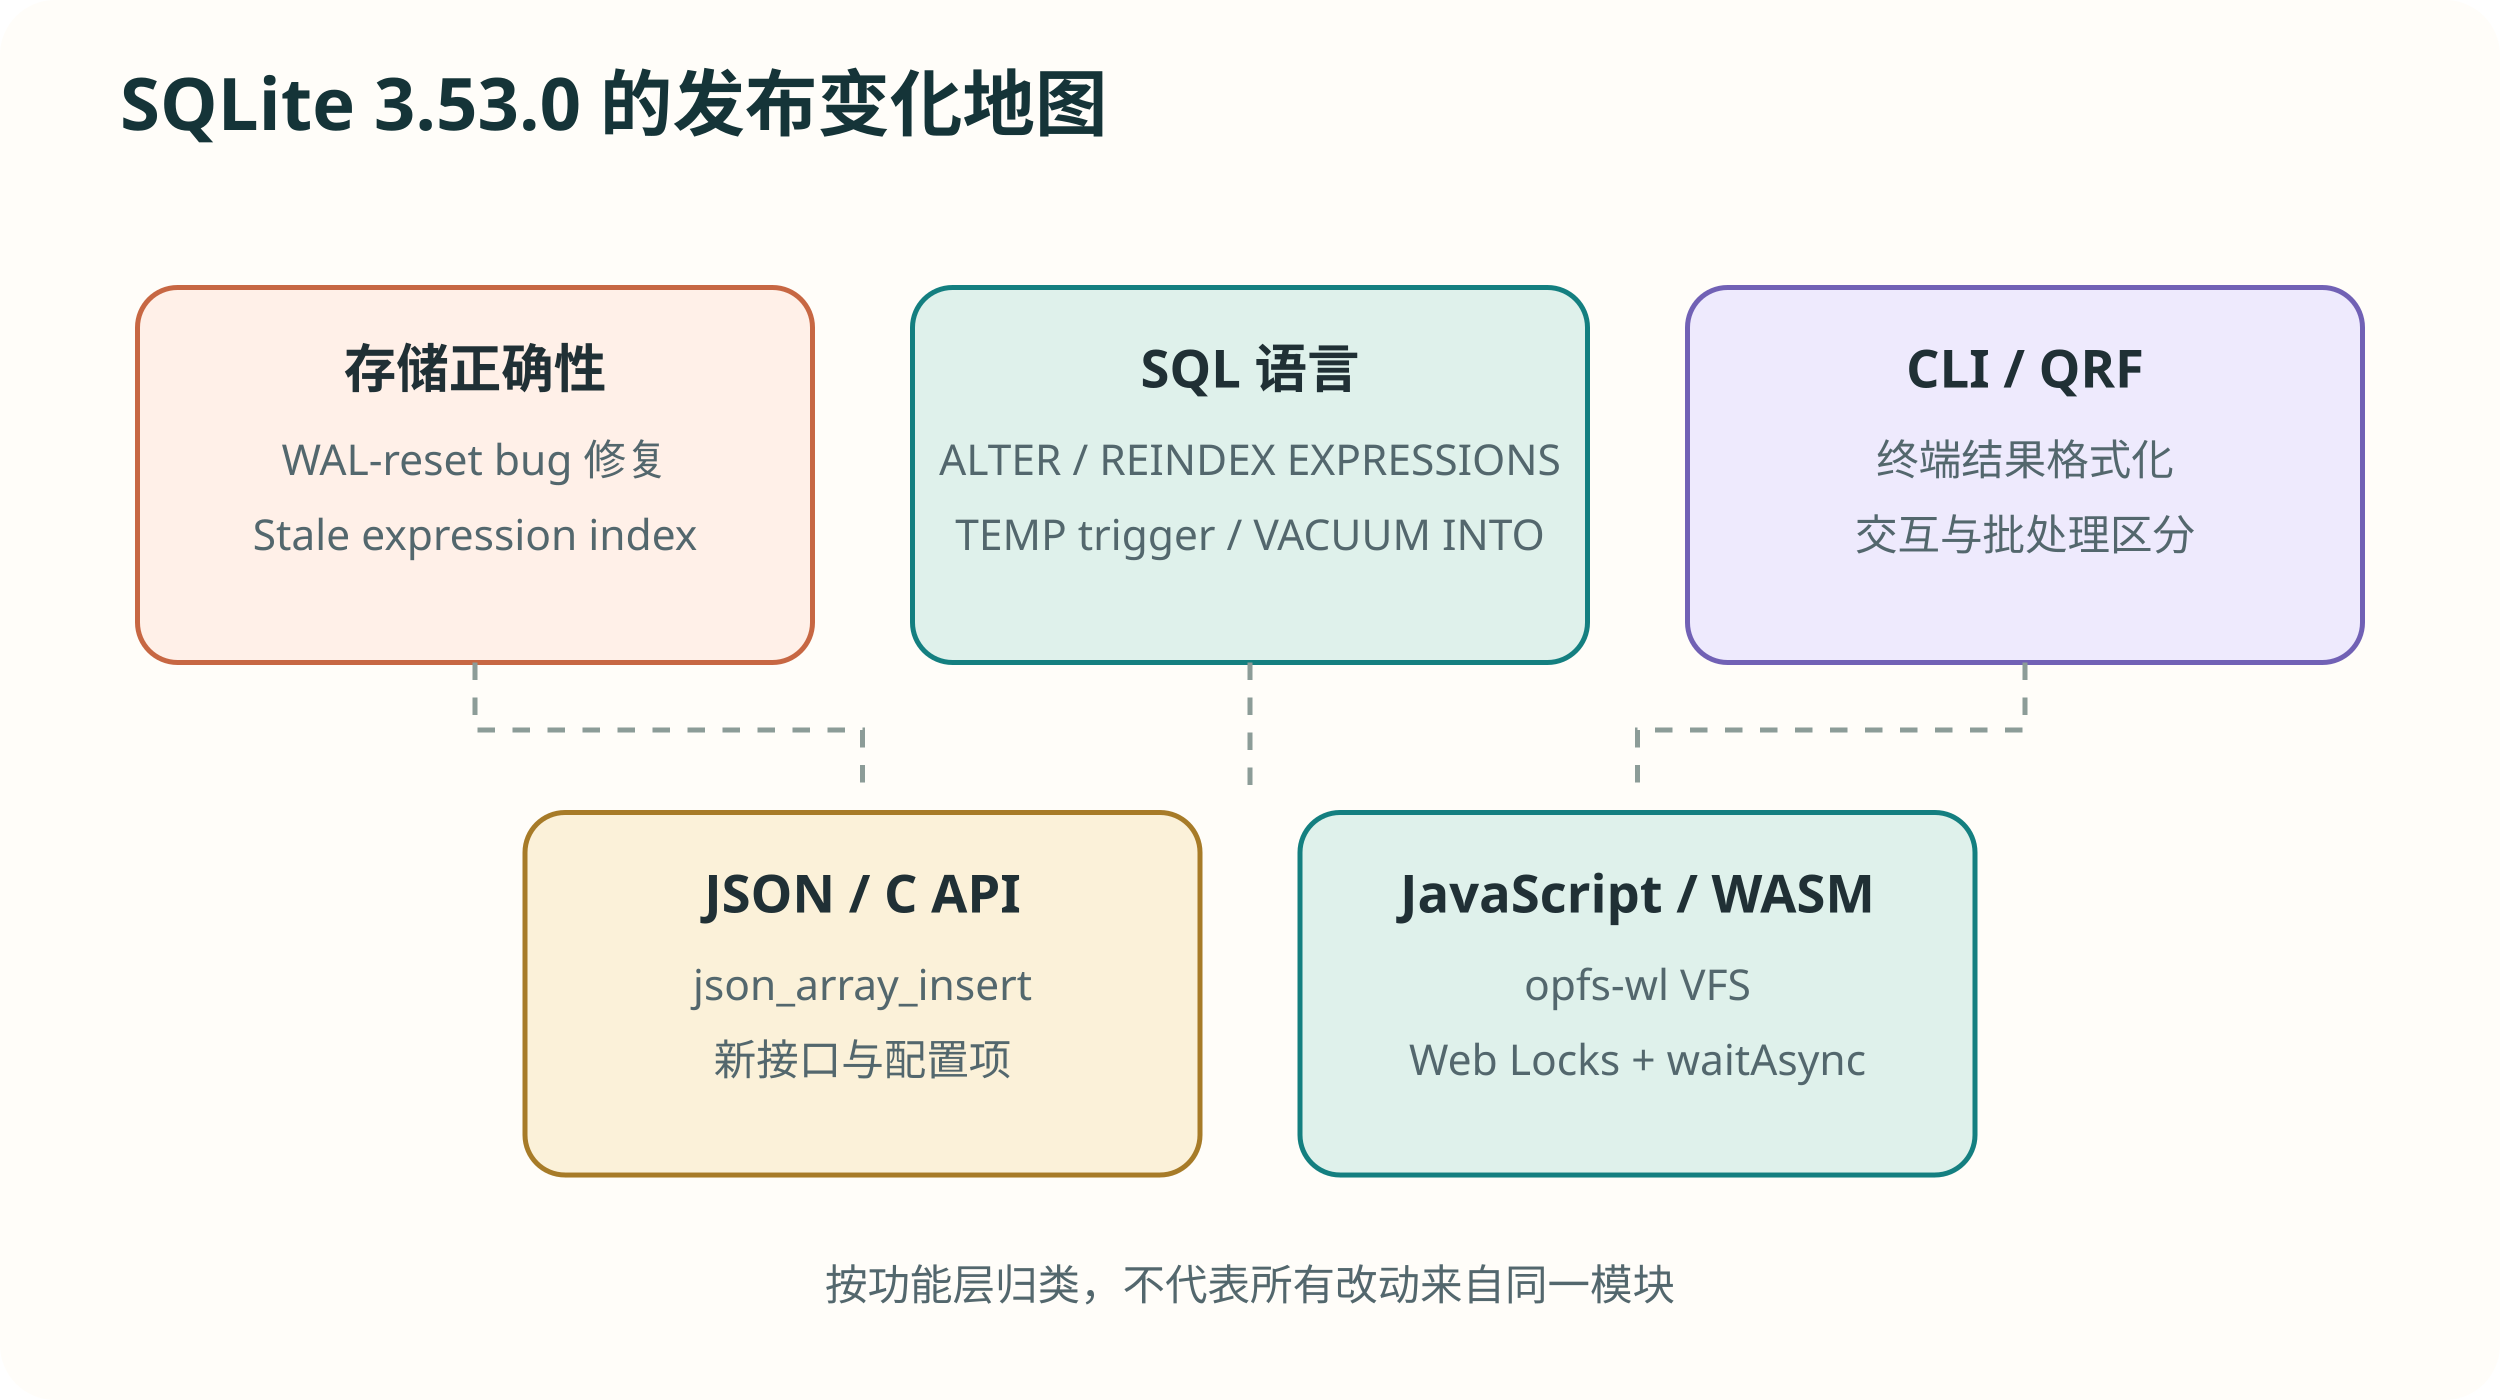
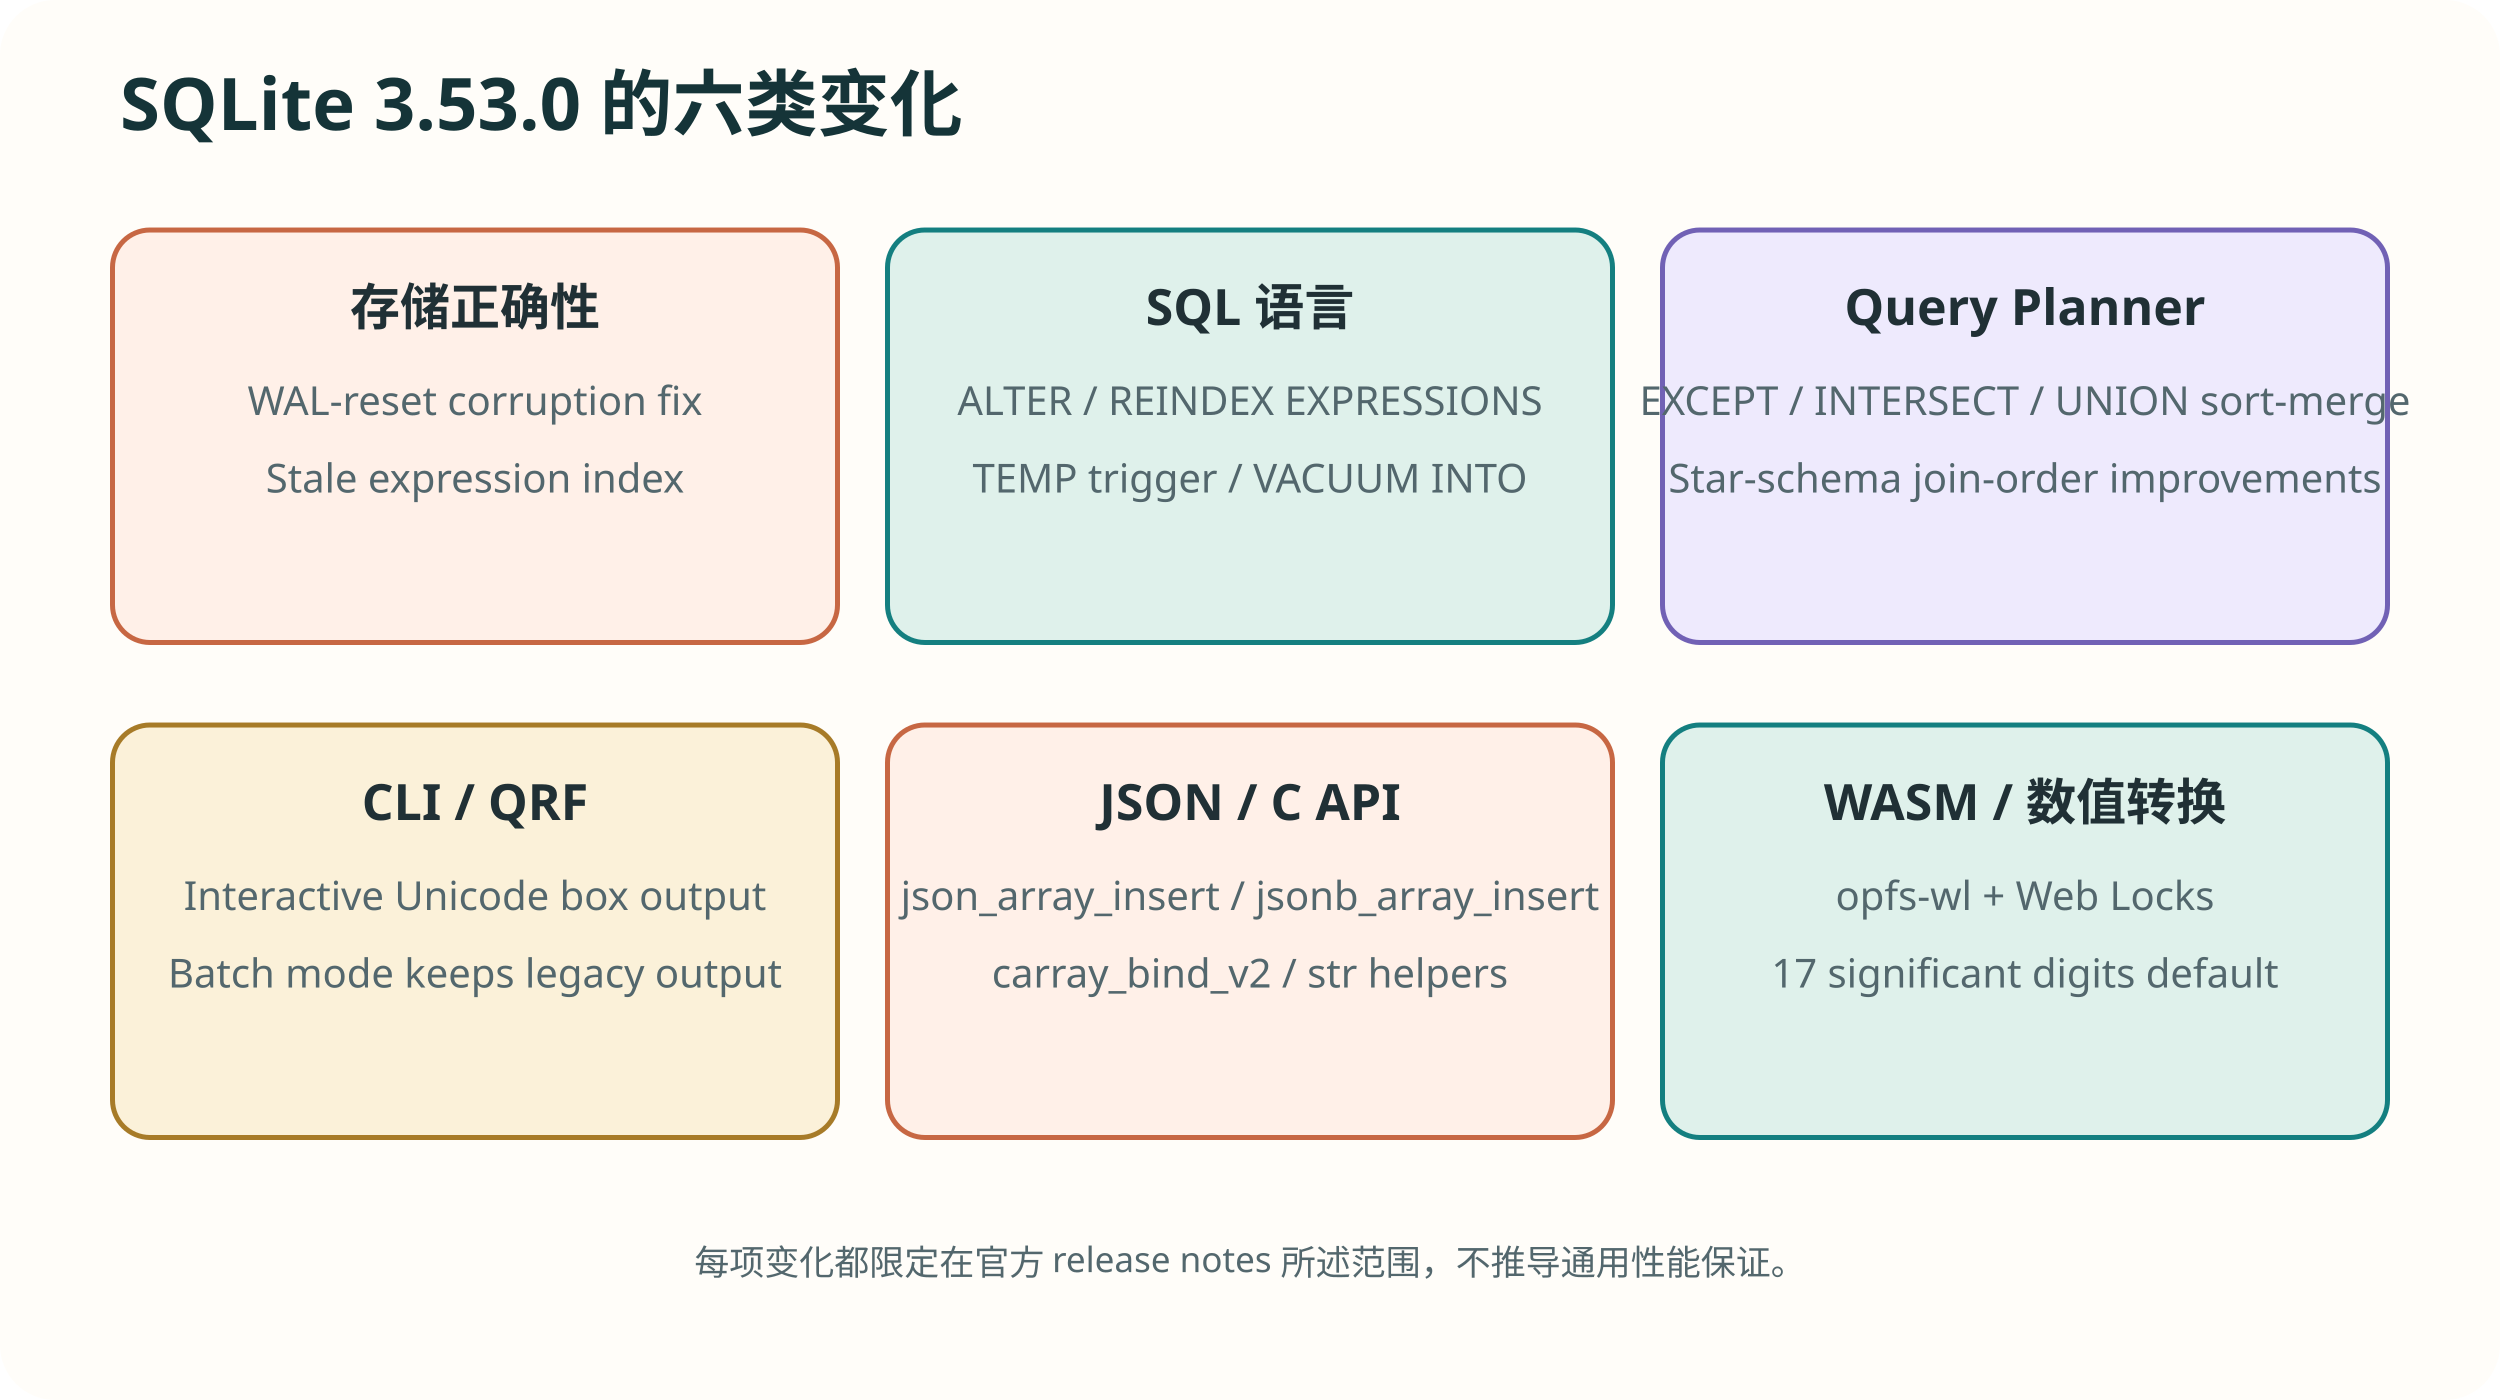
<svg xmlns="http://www.w3.org/2000/svg" width="1000" height="560" viewBox="0 0 1000 560" role="img" aria-labelledby="svg-title svg-desc">
  <defs>
    <marker id="arrow" markerWidth="10" markerHeight="10" refX="8" refY="5" orient="auto">
      <path d="M0 0 L10 5 L0 10 Z" fill="#147f80" />
    </marker>
-     <marker id="arrow-rust" markerWidth="10" markerHeight="10" refX="8" refY="5" orient="auto">
-       <path d="M0 0 L10 5 L0 10 Z" fill="#c76743" />
-     </marker>
-     <style>
-  .bg{fill:#fffdf9}.teal{fill:#dff1eb;stroke:#147f80;stroke-width:2}.rust{fill:#fff0e8;stroke:#c76743;stroke-width:2}.violet{fill:#eeeafd;stroke:#7161b5;stroke-width:2}.gold{fill:#fbf1d9;stroke:#a77b28;stroke-width:2}.line{stroke:#147f80;stroke-width:3;fill:none;marker-end:url(#arrow)}.line-r{stroke:#c76743;stroke-width:3;fill:none;marker-end:url(#arrow-rust)}.dash{stroke:#8c9c98;stroke-width:2;stroke-dasharray:7 7;fill:none}.head{font:700 29px system-ui,sans-serif;fill:#153438}.label{font:700 21px system-ui,sans-serif;fill:#203035}.small{font:17px system-ui,sans-serif;fill:#53676d}.tiny{font:15px system-ui,sans-serif;fill:#53676d}
-  </style>
+     <style>.bg{fill:#fffdf9}.teal{fill:#dff1eb;stroke:#147f80;stroke-width:2}.rust{fill:#fff0e8;stroke:#c76743;stroke-width:2}.violet{fill:#eeeafd;stroke:#7161b5;stroke-width:2}.gold{fill:#fbf1d9;stroke:#a77b28;stroke-width:2}.head{font:700 29px system-ui,sans-serif;fill:#153438}.label{font:700 20px system-ui,sans-serif;fill:#203035}.small{font:16px system-ui,sans-serif;fill:#53676d}.tiny{font:14px system-ui,sans-serif;fill:#53676d}</style>
  </defs>
  <rect class="bg" width="1000" height="560" rx="22" />
-   <text x="48" y="52" class="head">SQLite 3.53.0 的发布变化地图</text>
-   <rect x="55" y="115" width="270" height="150" rx="16" class="rust" />
-   <text x="190" y="155" text-anchor="middle" class="label">存储正确性</text>
-   <text x="190" y="190" text-anchor="middle" class="small">WAL-reset bug 修复</text>
-   <text x="190" y="220" text-anchor="middle" class="small">Stale expression index</text>
-   <rect x="365" y="115" width="270" height="150" rx="16" class="teal" />
-   <text x="500" y="155" text-anchor="middle" class="label">SQL 语言</text>
-   <text x="500" y="190" text-anchor="middle" class="small">ALTER / REINDEX EXPRESSIONS</text>
-   <text x="500" y="220" text-anchor="middle" class="small">TEMP trigger / VACUUM INTO</text>
-   <rect x="675" y="115" width="270" height="150" rx="16" class="violet" />
-   <text x="810" y="155" text-anchor="middle" class="label">CLI / QRF</text>
-   <text x="810" y="190" text-anchor="middle" class="small">终端结果格式化</text>
-   <text x="810" y="220" text-anchor="middle" class="small">交互与批处理区分</text>
-   <rect x="210" y="325" width="270" height="145" rx="16" class="gold" />
-   <text x="345" y="365" text-anchor="middle" class="label">JSON / C API</text>
-   <text x="345" y="400" text-anchor="middle" class="small">json_array_insert</text>
-   <text x="345" y="430" text-anchor="middle" class="small">新接口与配置项</text>
-   <rect x="520" y="325" width="270" height="145" rx="16" class="teal" />
-   <text x="655" y="365" text-anchor="middle" class="label">JavaScript / WASM</text>
-   <text x="655" y="400" text-anchor="middle" class="small">opfs-wl VFS</text>
-   <text x="655" y="430" text-anchor="middle" class="small">Web Locks + waitAsync</text>
-   <path d="M190 265 V292 H345 V317" class="dash" />
-   <path d="M500 265 V317" class="dash" />
-   <path d="M810 265 V292 H655 V317" class="dash" />
-   <text x="500" y="520" text-anchor="middle" class="small">按功能层归类，不代表所有改动来自同一模块</text>
+   <text x="48" y="52" class="head">SQLite 3.53.0 的六类变化</text>
+   <rect x="45" y="92" width="290" height="165" rx="15" class="rust" />
+   <text x="190" y="130" text-anchor="middle" class="label">存储正确性</text>
+   <text x="190" y="166" text-anchor="middle" class="small">WAL-reset corruption fix</text>
+   <text x="190" y="197" text-anchor="middle" class="small">Stale expression index</text>
+   <rect x="355" y="92" width="290" height="165" rx="15" class="teal" />
+   <text x="500" y="130" text-anchor="middle" class="label">SQL 语言</text>
+   <text x="500" y="166" text-anchor="middle" class="small">ALTER / REINDEX EXPRESSIONS</text>
+   <text x="500" y="197" text-anchor="middle" class="small">TEMP trigger / VACUUM INTO</text>
+   <rect x="665" y="92" width="290" height="165" rx="15" class="violet" />
+   <text x="810" y="130" text-anchor="middle" class="label">Query Planner</text>
+   <text x="810" y="166" text-anchor="middle" class="small">EXCEPT / INTERSECT / UNION sort-merge</text>
+   <text x="810" y="197" text-anchor="middle" class="small">Star-schema join-order improvements</text>
+   <rect x="45" y="290" width="290" height="165" rx="15" class="gold" />
+   <text x="190" y="328" text-anchor="middle" class="label">CLI / QRF</text>
+   <text x="190" y="364" text-anchor="middle" class="small">Interactive Unicode box output</text>
+   <text x="190" y="395" text-anchor="middle" class="small">Batch mode keeps legacy output</text>
+   <rect x="355" y="290" width="290" height="165" rx="15" class="rust" />
+   <text x="500" y="328" text-anchor="middle" class="label">JSON / C API</text>
+   <text x="500" y="364" text-anchor="middle" class="small">json_array_insert / jsonb_array_insert</text>
+   <text x="500" y="395" text-anchor="middle" class="small">carray_bind_v2 / str helpers</text>
+   <rect x="665" y="290" width="290" height="165" rx="15" class="teal" />
+   <text x="810" y="328" text-anchor="middle" class="label">WASM / 数值转换</text>
+   <text x="810" y="364" text-anchor="middle" class="small">opfs-wl + Web Locks</text>
+   <text x="810" y="395" text-anchor="middle" class="small">17 significant digits default</text>
+   <text x="500" y="510" text-anchor="middle" class="tiny">每项变化都限定在官方 release notes 所述范围，不推导通用性能保证。</text>
</svg>
